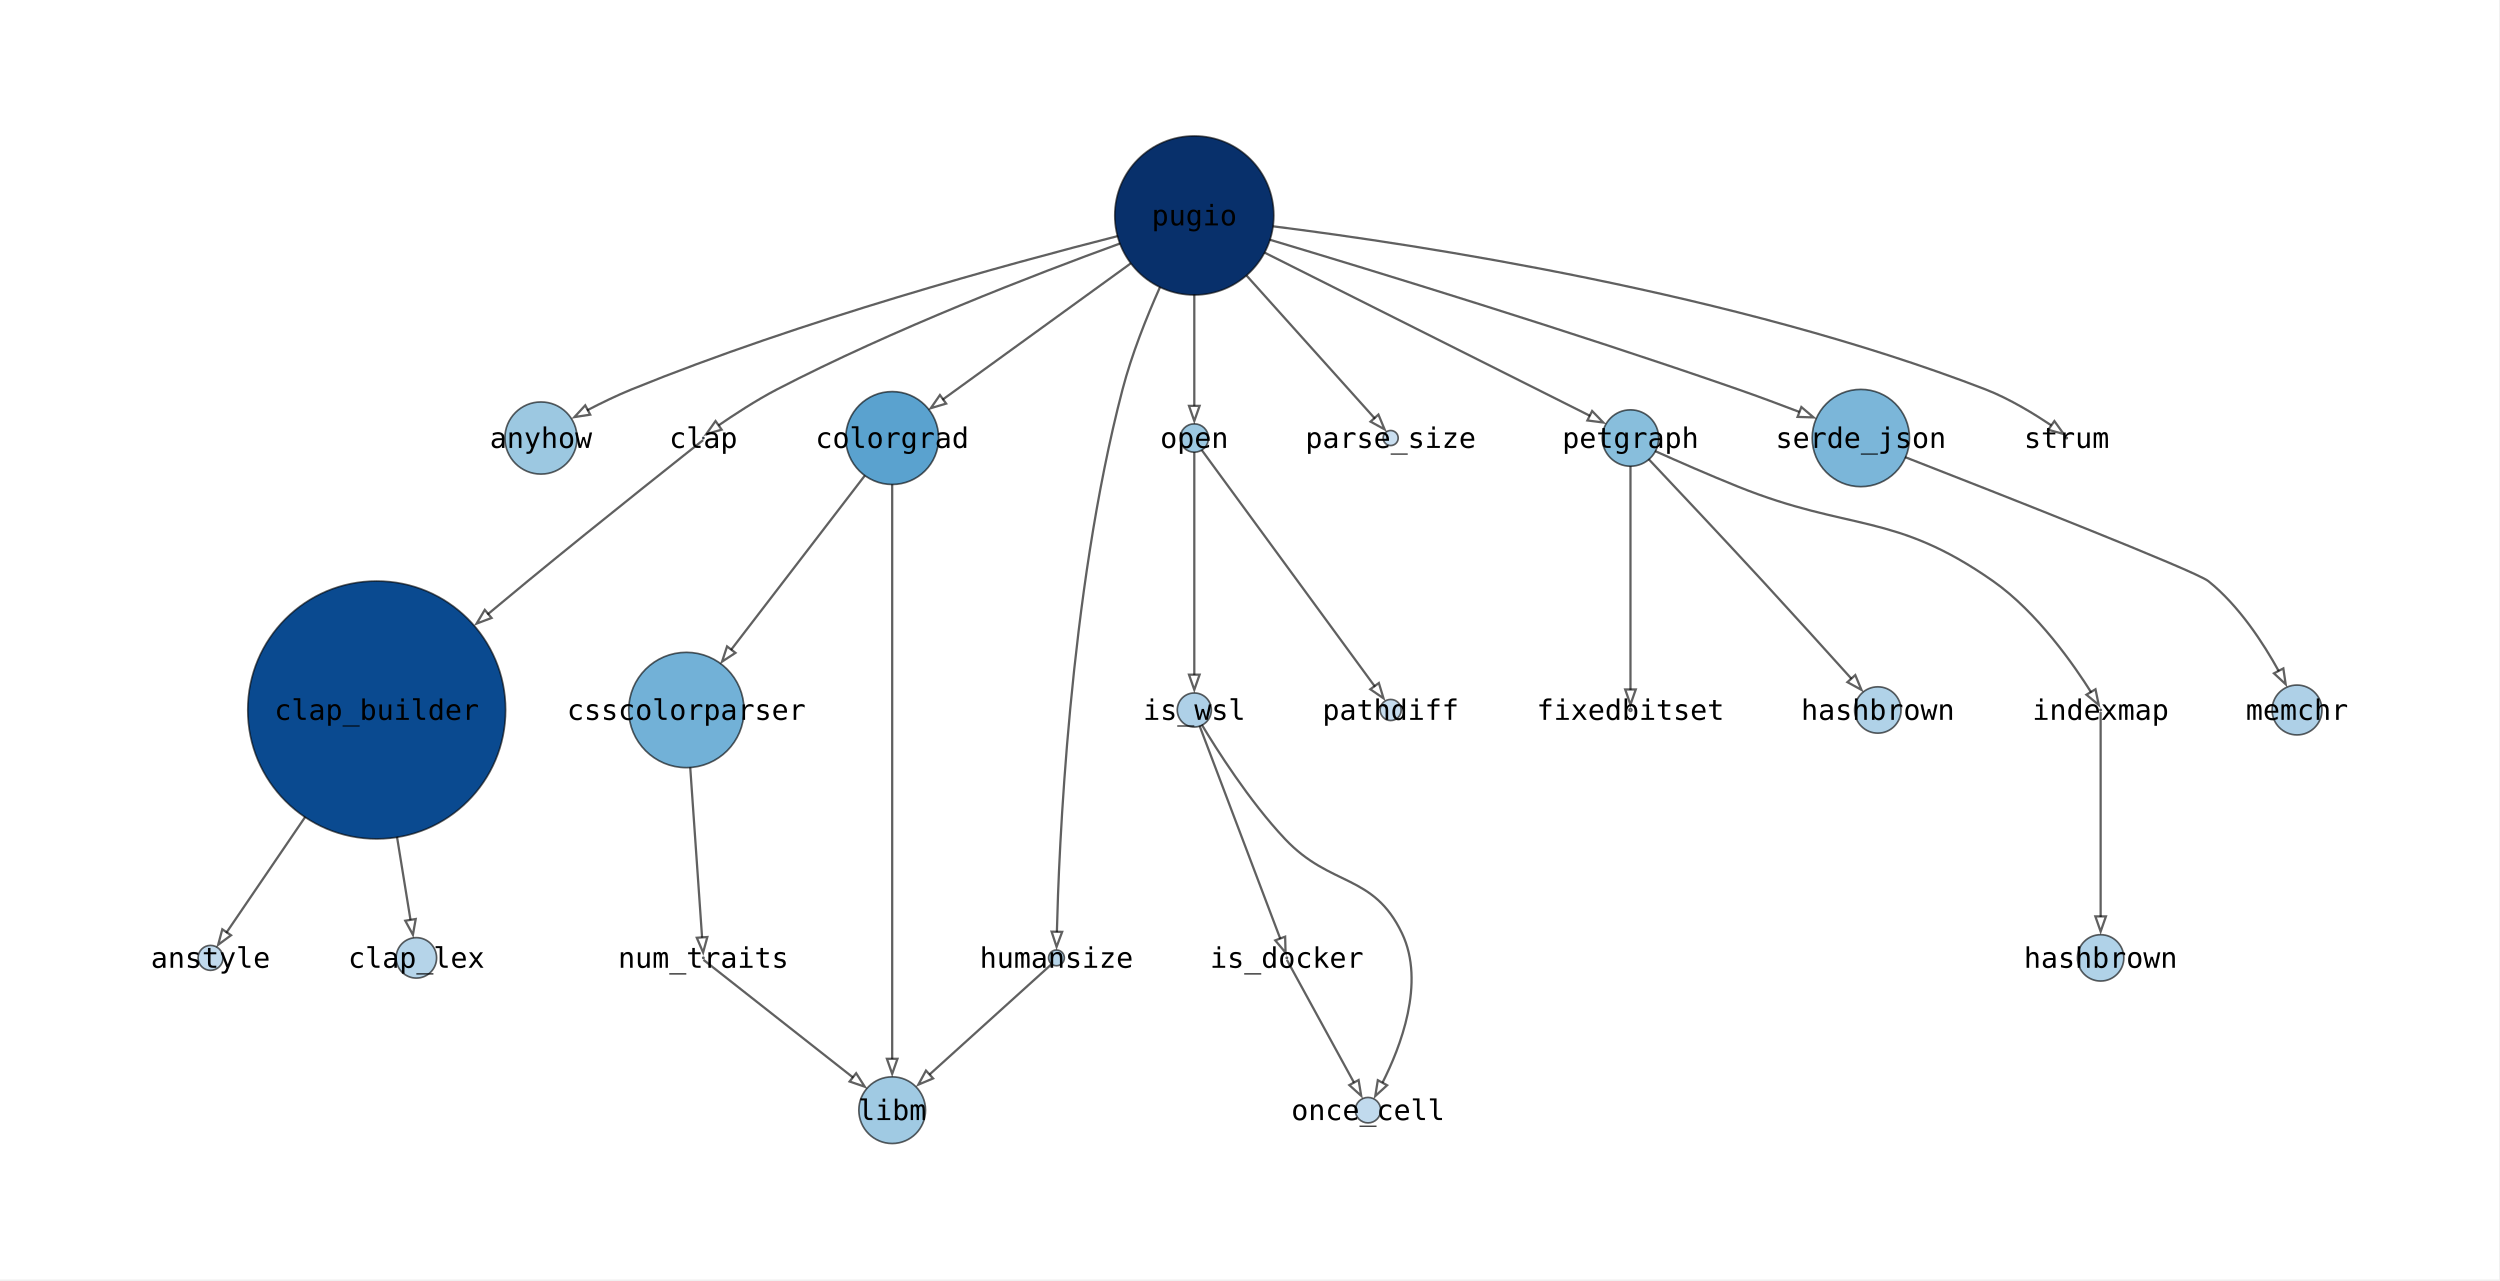
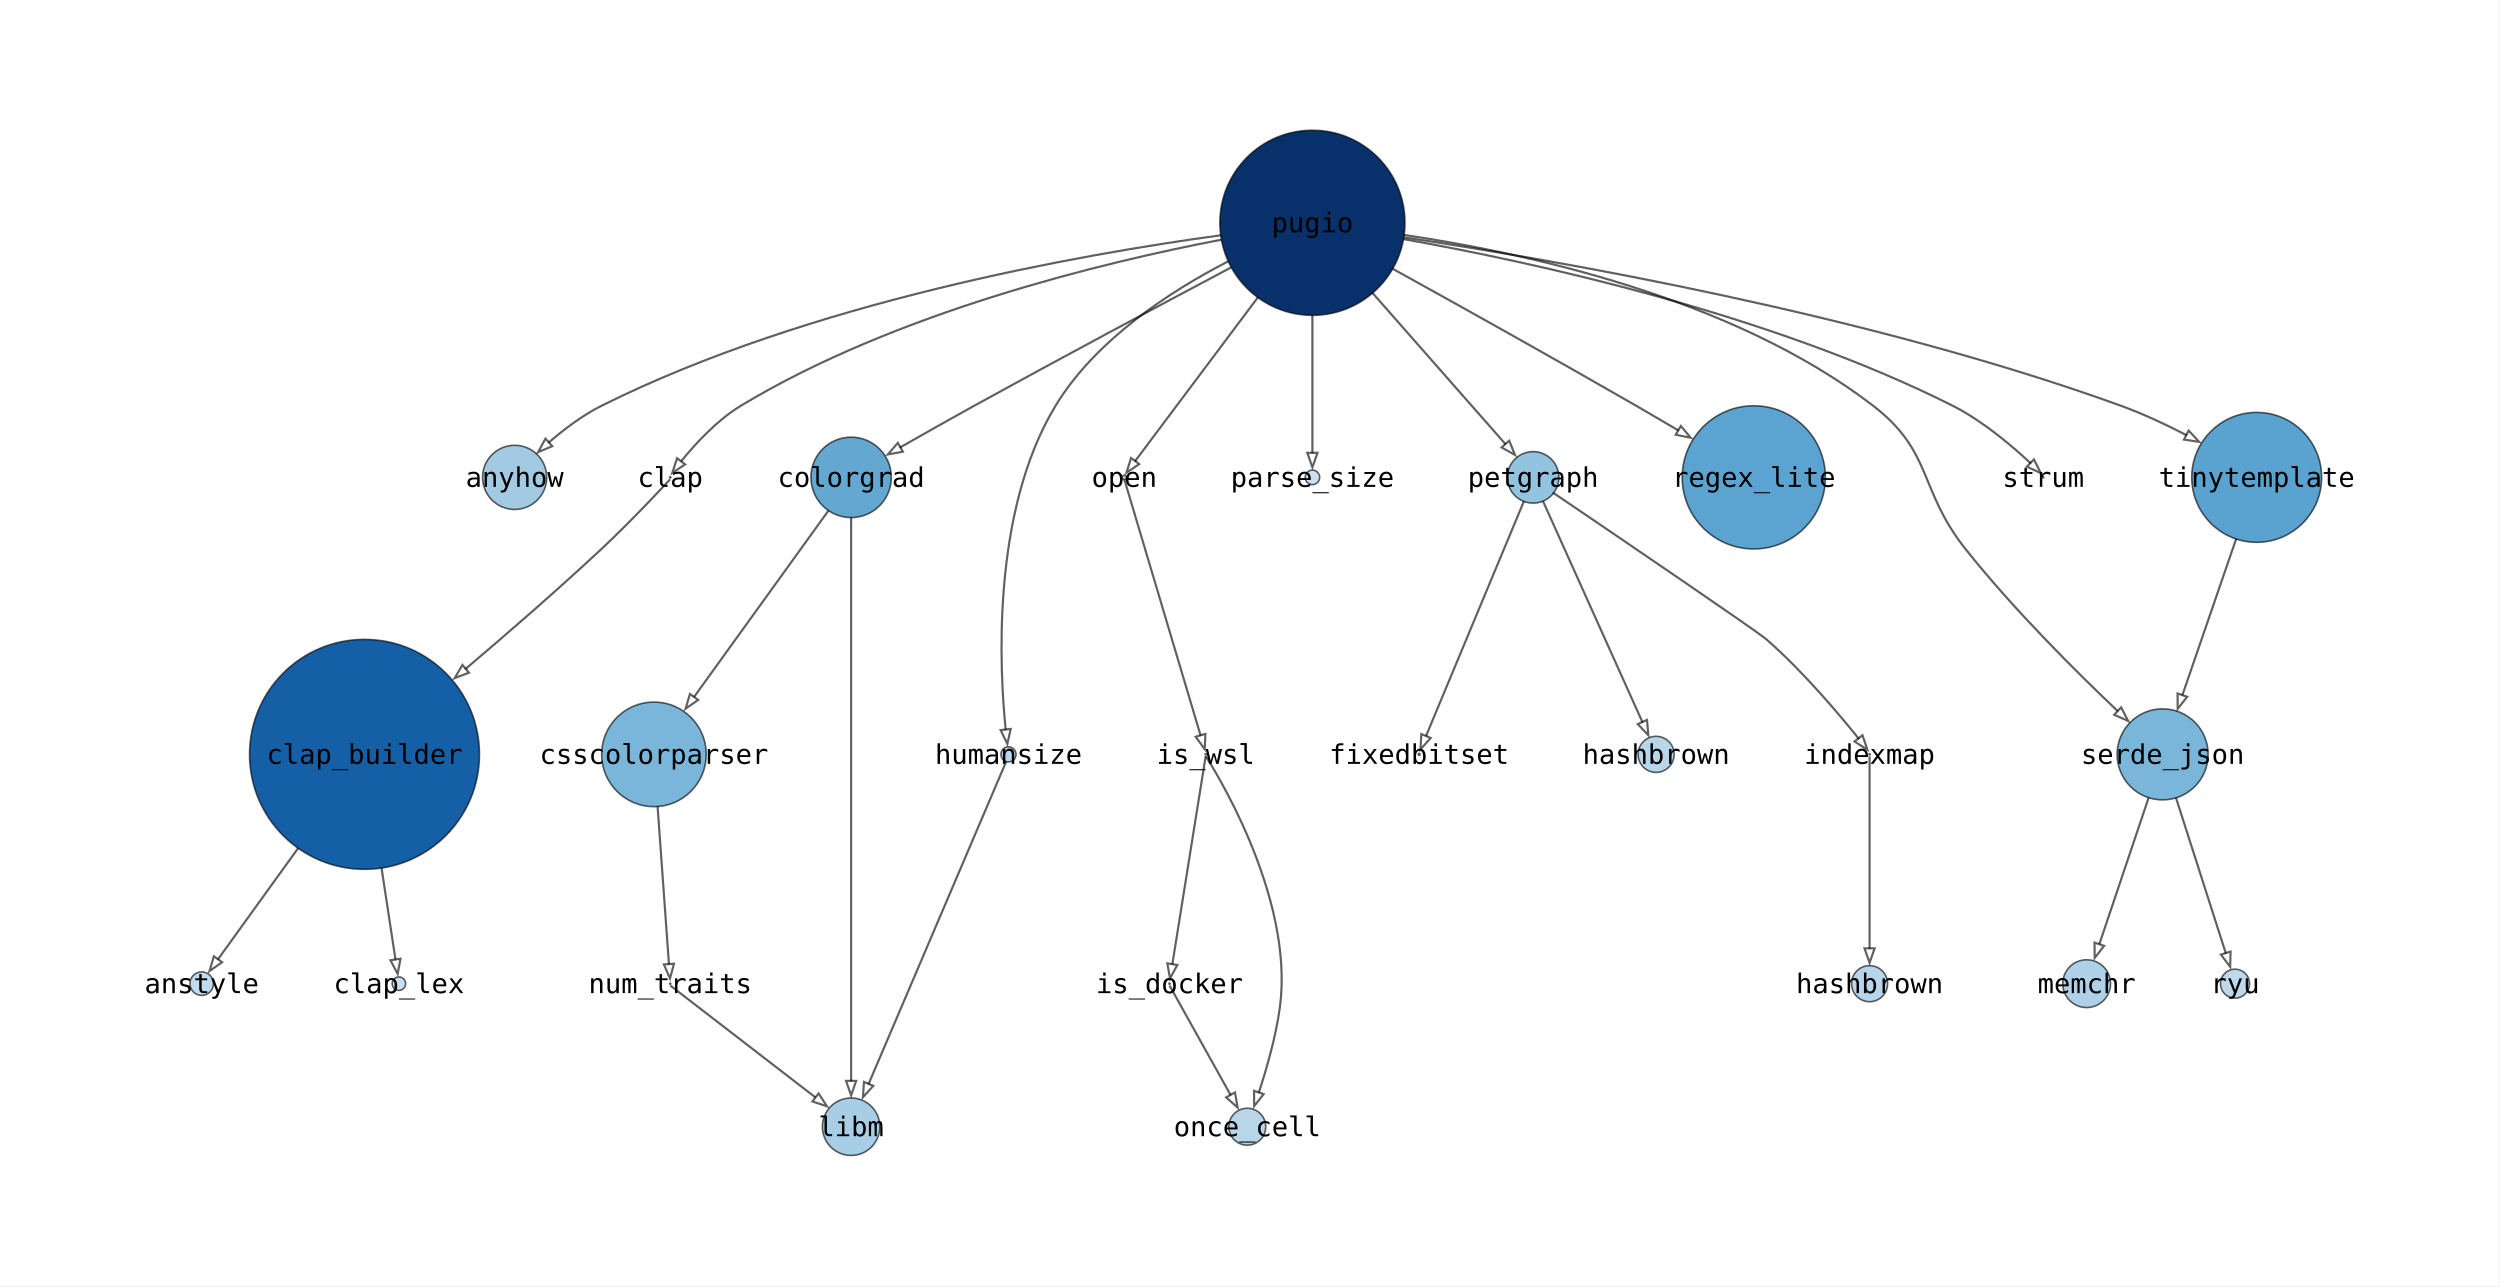
- <svg xmlns="http://www.w3.org/2000/svg" xmlns:xlink="http://www.w3.org/1999/xlink" width="1324pt" height="678pt" viewBox="0.00 0.00 1324.00 678.00">
-   <g id="graph0" class="graph" transform="scale(1 1) rotate(0) translate(72 605.61)">
-     <polygon fill="white" stroke="none" points="-72,72 -72,-605.61 1251.5,-605.61 1251.5,72 -72,72" />
+ <svg xmlns="http://www.w3.org/2000/svg" xmlns:xlink="http://www.w3.org/1999/xlink" width="1382pt" height="711pt" viewBox="0.00 0.00 1382.00 711.00">
+   <g id="graph0" class="graph" transform="scale(1 1) rotate(0) translate(72 638.73)">
+     <polygon fill="white" stroke="none" points="-72,72 -72,-638.73 1309.5,-638.73 1309.5,72 -72,72" />
    <g id="node1" class="node">
      <g id="a_node1">
-         <a xlink:title="pugio v0.1.1 (/home/my4ng/Programming/pugio)&#10;55.14 KiB">
-           <ellipse fill="#08306b" stroke="#000000" stroke-width="0.9" stroke-opacity="0.624" cx="560.5" cy="-491.5" rx="42.11" ry="42.11" />
-           <text xml:space="preserve" text-anchor="middle" x="560.5" y="-486.25" font-family="monospace" font-size="15.00">pugio</text>
+         <a xlink:title="pugio v0.1.3 (/home/my4ng/Programming/pugio)&#10;101.48 KiB">
+           <ellipse fill="#08306b" stroke="#000000" stroke-width="0.9" stroke-opacity="0.624" cx="653.5" cy="-515.57" rx="51.16" ry="51.16" />
+           <text xml:space="preserve" text-anchor="middle" x="653.5" y="-510.32" font-family="monospace" font-size="15.00">pugio</text>
        </a>
      </g>
    </g>
    <g id="node2" class="node">
      <g id="a_node2">
-         <a xlink:title="anyhow v1.0.100&#10;9.58 KiB">
-           <ellipse fill="#9cc8e1" stroke="#000000" stroke-width="0.9" stroke-opacity="0.624" cx="214.5" cy="-373.63" rx="19.11" ry="19.11" />
-           <text xml:space="preserve" text-anchor="middle" x="214.5" y="-368.38" font-family="monospace" font-size="15.00">anyhow</text>
+         <a xlink:title="anyhow v1.0.100&#10;8.43 KiB">
+           <ellipse fill="#a2cbe3" stroke="#000000" stroke-width="0.9" stroke-opacity="0.624" cx="212.5" cy="-374.84" rx="17.73" ry="17.73" />
+           <text xml:space="preserve" text-anchor="middle" x="212.5" y="-369.59" font-family="monospace" font-size="15.00">anyhow</text>
        </a>
      </g>
    </g>
    <g id="edge1" class="edge">
      <g id="a_edge1">
        <a xlink:title="pugio -&gt; anyhow">
-           <path fill="none" stroke="#000000" stroke-width="1.2" stroke-opacity="0.624" d="M520.18,-480.64C462.15,-465.89 352.2,-435.89 262.5,-399.39 254.63,-396.18 246.33,-392.15 238.87,-388.27" />
-           <polygon fill="none" stroke="#000000" stroke-width="1.2" stroke-opacity="0.624" points="240.57,-386.01 232.2,-384.71 237.94,-390.95 240.57,-386.01" />
+           <path fill="none" stroke="#000000" stroke-width="1.2" stroke-opacity="0.624" d="M603.03,-508.69C525.83,-498.21 375.3,-471.74 260.5,-414.41 249.96,-409.14 239.59,-401.26 231.21,-393.99" />
+           <polygon fill="none" stroke="#000000" stroke-width="1.2" stroke-opacity="0.624" points="233.28,-392.08 225.46,-388.79 229.52,-396.24 233.28,-392.08" />
        </a>
      </g>
    </g>
    <g id="node3" class="node">
      <g id="a_node3">
        <a xlink:title="clap v4.5.53&#10;0 B">
-           <ellipse fill="#0a4a90" stroke="#000000" stroke-width="0.9" stroke-opacity="0.624" cx="300.5" cy="-373.63" rx="0.36" ry="0.36" />
-           <text xml:space="preserve" text-anchor="middle" x="300.5" y="-368.38" font-family="monospace" font-size="15.00">clap</text>
+           <ellipse fill="#145fa6" stroke="#000000" stroke-width="0.9" stroke-opacity="0.624" cx="298.5" cy="-374.84" rx="0.36" ry="0.36" />
+           <text xml:space="preserve" text-anchor="middle" x="298.5" y="-369.59" font-family="monospace" font-size="15.00">clap</text>
        </a>
      </g>
    </g>
    <g id="edge2" class="edge">
      <g id="a_edge2">
        <a xlink:title="pugio -&gt; clap">
-           <path fill="none" stroke="#000000" stroke-width="1.2" stroke-opacity="0.624" d="M521.25,-476.69C476.33,-460.34 401.03,-431.29 339.5,-399.39 328.33,-393.59 316.2,-385.6 308.48,-380.28" />
-           <polygon fill="none" stroke="#000000" stroke-width="1.2" stroke-opacity="0.624" points="310.19,-378.06 302.04,-375.72 306.95,-382.63 310.19,-378.06" />
+           <path fill="none" stroke="#000000" stroke-width="1.2" stroke-opacity="0.624" d="M603.39,-506.26C538.4,-493.85 423.22,-466.18 337.5,-414.41 323.92,-406.2 311.49,-392.34 304.48,-383.66" />
+           <polygon fill="none" stroke="#000000" stroke-width="1.2" stroke-opacity="0.624" points="306.74,-382.01 299.66,-377.36 302.29,-385.41 306.74,-382.01" />
        </a>
      </g>
    </g>
    <g id="node7" class="node">
      <g id="a_node7">
-         <a xlink:title="colorgrad v0.8.0&#10;15.28 KiB">
-           <ellipse fill="#5aa2cf" stroke="#000000" stroke-width="0.9" stroke-opacity="0.624" cx="400.5" cy="-373.63" rx="24.59" ry="24.59" />
-           <text xml:space="preserve" text-anchor="middle" x="400.5" y="-368.38" font-family="monospace" font-size="15.00">colorgrad</text>
+         <a xlink:title="colorgrad v0.8.0&#10;12.57 KiB">
+           <ellipse fill="#64a8d2" stroke="#000000" stroke-width="0.9" stroke-opacity="0.624" cx="398.5" cy="-374.84" rx="22.22" ry="22.22" />
+           <text xml:space="preserve" text-anchor="middle" x="398.5" y="-369.59" font-family="monospace" font-size="15.00">colorgrad</text>
        </a>
      </g>
    </g>
    <g id="edge6" class="edge">
      <g id="a_edge6">
        <a xlink:title="pugio -&gt; colorgrad">
-           <path fill="none" stroke="#000000" stroke-width="1.2" stroke-opacity="0.624" d="M526.96,-466.21C497.27,-444.71 454.51,-413.74 427.12,-393.9" />
-           <polygon fill="none" stroke="#000000" stroke-width="1.2" stroke-opacity="0.624" points="429.07,-391.86 420.95,-389.44 425.79,-396.4 429.07,-391.86" />
+           <path fill="none" stroke="#000000" stroke-width="1.2" stroke-opacity="0.624" d="M608.75,-490.99C570.77,-470.88 514.88,-441.08 466.5,-414.41 452.88,-406.9 437.84,-398.39 425.37,-391.27" />
+           <polygon fill="none" stroke="#000000" stroke-width="1.2" stroke-opacity="0.624" points="427.1,-389.04 418.77,-387.5 424.32,-393.9 427.1,-389.04" />
        </a>
      </g>
    </g>
    <g id="node11" class="node">
      <g id="a_node11">
        <a xlink:title="humansize v2.1.3&#10;1.23 KiB">
-           <ellipse fill="#b5d4e9" stroke="#000000" stroke-width="0.9" stroke-opacity="0.624" cx="487.5" cy="-98.32" rx="4.18" ry="4.18" />
-           <text xml:space="preserve" text-anchor="middle" x="487.5" y="-93.07" font-family="monospace" font-size="15.00">humansize</text>
+           <ellipse fill="#b8d6ea" stroke="#000000" stroke-width="0.9" stroke-opacity="0.624" cx="485.5" cy="-221.72" rx="4.18" ry="4.18" />
+           <text xml:space="preserve" text-anchor="middle" x="485.5" y="-216.47" font-family="monospace" font-size="15.00">humansize</text>
        </a>
      </g>
    </g>
    <g id="edge11" class="edge">
      <g id="a_edge11">
        <a xlink:title="pugio -&gt; humansize">
-           <path fill="none" stroke="#000000" stroke-width="1.2" stroke-opacity="0.624" d="M542.37,-453.64C535.09,-437.37 527.31,-417.79 522.5,-399.39 494.08,-290.63 488.71,-153.65 487.72,-111.94" />
-           <polygon fill="none" stroke="#000000" stroke-width="1.2" stroke-opacity="0.624" points="490.52,-112.1 487.57,-104.16 484.93,-112.21 490.52,-112.1" />
+           <path fill="none" stroke="#000000" stroke-width="1.2" stroke-opacity="0.624" d="M606.99,-494.28C574.7,-477.65 533.65,-450.9 511.5,-414.41 475.65,-355.35 480.63,-267.43 483.97,-235.17" />
+           <polygon fill="none" stroke="#000000" stroke-width="1.2" stroke-opacity="0.624" points="486.71,-235.78 484.86,-227.51 481.15,-235.13 486.71,-235.78" />
        </a>
      </g>
    </g>
    <g id="node12" class="node">
      <g id="a_node12">
-         <a xlink:title="open v5.3.3&#10;2.47 KiB">
-           <ellipse fill="#9cc8e1" stroke="#000000" stroke-width="0.9" stroke-opacity="0.624" cx="560.5" cy="-373.63" rx="7.52" ry="7.52" />
-           <text xml:space="preserve" text-anchor="middle" x="560.5" y="-368.38" font-family="monospace" font-size="15.00">open</text>
+         <a xlink:title="open v5.3.3&#10;332 B">
+           <ellipse fill="#b6d4e9" stroke="#000000" stroke-width="0.9" stroke-opacity="0.624" cx="549.5" cy="-374.84" rx="1.22" ry="1.22" />
+           <text xml:space="preserve" text-anchor="middle" x="549.5" y="-369.59" font-family="monospace" font-size="15.00">open</text>
        </a>
      </g>
    </g>
    <g id="edge13" class="edge">
      <g id="a_edge13">
        <a xlink:title="pugio -&gt; open">
-           <path fill="none" stroke="#000000" stroke-width="1.2" stroke-opacity="0.624" d="M560.5,-449.65C560.5,-429.29 560.5,-405.85 560.5,-390.66" />
-           <polygon fill="none" stroke="#000000" stroke-width="1.2" stroke-opacity="0.624" points="563.3,-390.66 560.5,-382.66 557.7,-390.66 563.3,-390.66" />
+           <path fill="none" stroke="#000000" stroke-width="1.2" stroke-opacity="0.624" d="M623.42,-474.44C599.59,-442.66 568.25,-400.85 555.39,-383.7" />
+           <polygon fill="none" stroke="#000000" stroke-width="1.2" stroke-opacity="0.624" points="557.75,-382.18 550.71,-377.46 553.27,-385.54 557.75,-382.18" />
+         </a>
+       </g>
+     </g>
+     <g id="node16" class="node">
+       <g id="a_node16">
+         <a xlink:title="parse_size v1.1.0&#10;1.17 KiB">
+           <ellipse fill="#cbdff1" stroke="#000000" stroke-width="0.9" stroke-opacity="0.624" cx="653.5" cy="-374.84" rx="4.01" ry="4.01" />
+           <text xml:space="preserve" text-anchor="middle" x="653.5" y="-369.59" font-family="monospace" font-size="15.00">parse_size</text>
+         </a>
+       </g>
+     </g>
+     <g id="edge18" class="edge">
+       <g id="a_edge18">
+         <a xlink:title="pugio -&gt; parse_size">
+           <path fill="none" stroke="#000000" stroke-width="1.2" stroke-opacity="0.624" d="M653.5,-464.48C653.5,-437.14 653.5,-405.45 653.5,-388.34" />
+           <polygon fill="none" stroke="#000000" stroke-width="1.2" stroke-opacity="0.624" points="656.3,-388.4 653.5,-380.4 650.7,-388.4 656.3,-388.4" />
        </a>
      </g>
    </g>
    <g id="node17" class="node">
      <g id="a_node17">
-         <a xlink:title="parse_size v1.1.0&#10;1.16 KiB">
-           <ellipse fill="#cadff0" stroke="#000000" stroke-width="0.9" stroke-opacity="0.624" cx="664.5" cy="-373.63" rx="3.99" ry="3.99" />
-           <text xml:space="preserve" text-anchor="middle" x="664.5" y="-368.38" font-family="monospace" font-size="15.00">parse_size</text>
+         <a xlink:title="petgraph v0.8.3&#10;5.95 KiB">
+           <ellipse fill="#92c3df" stroke="#000000" stroke-width="0.9" stroke-opacity="0.624" cx="775.5" cy="-374.84" rx="14.24" ry="14.24" />
+           <text xml:space="preserve" text-anchor="middle" x="775.5" y="-369.59" font-family="monospace" font-size="15.00">petgraph</text>
        </a>
      </g>
    </g>
    <g id="edge19" class="edge">
      <g id="a_edge19">
-         <a xlink:title="pugio -&gt; parse_size">
-           <path fill="none" stroke="#000000" stroke-width="1.2" stroke-opacity="0.624" d="M588.1,-459.75C610.84,-434.41 641.65,-400.09 656.21,-383.86" />
-           <polygon fill="none" stroke="#000000" stroke-width="1.2" stroke-opacity="0.624" points="658.01,-386.05 661.27,-378.23 653.84,-382.31 658.01,-386.05" />
-         </a>
-       </g>
-     </g>
-     <g id="node18" class="node">
-       <g id="a_node18">
-         <a xlink:title="petgraph v0.8.3&#10;6.40 KiB">
-           <ellipse fill="#88bedc" stroke="#000000" stroke-width="0.9" stroke-opacity="0.624" cx="791.5" cy="-373.63" rx="14.94" ry="14.94" />
-           <text xml:space="preserve" text-anchor="middle" x="791.5" y="-368.38" font-family="monospace" font-size="15.00">petgraph</text>
-         </a>
-       </g>
-     </g>
-     <g id="edge20" class="edge">
-       <g id="a_edge20">
        <a xlink:title="pugio -&gt; petgraph">
-           <path fill="none" stroke="#000000" stroke-width="1.2" stroke-opacity="0.624" d="M597.61,-471.88C646.5,-447.36 730.84,-405.05 770.16,-385.33" />
-           <polygon fill="none" stroke="#000000" stroke-width="1.2" stroke-opacity="0.624" points="771.19,-387.94 777.09,-381.85 768.68,-382.94 771.19,-387.94" />
+           <path fill="none" stroke="#000000" stroke-width="1.2" stroke-opacity="0.624" d="M686.51,-477.02C710.54,-449.7 741.97,-413.97 760.32,-393.1" />
+           <polygon fill="none" stroke="#000000" stroke-width="1.2" stroke-opacity="0.624" points="762.3,-395.09 765.48,-387.24 758.09,-391.39 762.3,-395.09" />
+         </a>
+       </g>
+     </g>
+     <g id="node22" class="node">
+       <g id="a_node22">
+         <a xlink:title="regex_lite v0.1.8&#10;46.25 KiB">
+           <ellipse fill="#5ba3d0" stroke="#000000" stroke-width="0.9" stroke-opacity="0.624" cx="897.5" cy="-374.84" rx="39.57" ry="39.57" />
+           <text xml:space="preserve" text-anchor="middle" x="897.5" y="-369.59" font-family="monospace" font-size="15.00">regex_lite</text>
+         </a>
+       </g>
+     </g>
+     <g id="edge24" class="edge">
+       <g id="a_edge24">
+         <a xlink:title="pugio -&gt; regex_lite">
+           <path fill="none" stroke="#000000" stroke-width="1.2" stroke-opacity="0.624" d="M697.81,-490.18C734.14,-470.09 786.84,-440.72 832.5,-414.41 840.1,-410.03 848.16,-405.31 855.92,-400.72" />
+           <polygon fill="none" stroke="#000000" stroke-width="1.2" stroke-opacity="0.624" points="857.18,-403.23 862.63,-396.75 854.32,-398.41 857.18,-403.23" />
        </a>
      </g>
    </g>
    <g id="node23" class="node">
      <g id="a_node23">
-         <a xlink:title="serde_json v1.0.145&#10;16.78 KiB">
-           <ellipse fill="#7bb6d9" stroke="#000000" stroke-width="0.9" stroke-opacity="0.624" cx="913.5" cy="-373.63" rx="25.76" ry="25.76" />
-           <text xml:space="preserve" text-anchor="middle" x="913.5" y="-368.38" font-family="monospace" font-size="15.00">serde_json</text>
+         <a xlink:title="serde_json v1.0.145&#10;15.99 KiB">
+           <ellipse fill="#79b6d9" stroke="#000000" stroke-width="0.9" stroke-opacity="0.624" cx="1123.5" cy="-221.72" rx="25.16" ry="25.16" />
+           <text xml:space="preserve" text-anchor="middle" x="1123.5" y="-216.47" font-family="monospace" font-size="15.00">serde_json</text>
        </a>
      </g>
    </g>
    <g id="edge25" class="edge">
      <g id="a_edge25">
        <a xlink:title="pugio -&gt; serde_json">
-           <path fill="none" stroke="#000000" stroke-width="1.2" stroke-opacity="0.624" d="M600.34,-478.69C656.13,-461.97 760.59,-430 848.5,-399.39 859.15,-395.68 870.68,-391.38 881.04,-387.41" />
-           <polygon fill="none" stroke="#000000" stroke-width="1.2" stroke-opacity="0.624" points="882,-390.04 888.46,-384.55 879.99,-384.82 882,-390.04" />
-         </a>
-       </g>
-     </g>
-     <g id="node25" class="node">
-       <g id="a_node25">
-         <a xlink:title="strum v0.27.2&#10;59 B">
-           <ellipse fill="#e2eef8" stroke="#000000" stroke-width="0.9" stroke-opacity="0.624" cx="1022.5" cy="-373.63" rx="0.36" ry="0.36" />
-           <text xml:space="preserve" text-anchor="middle" x="1022.5" y="-368.38" font-family="monospace" font-size="15.00">strum</text>
-         </a>
-       </g>
-     </g>
-     <g id="edge27" class="edge">
-       <g id="a_edge27">
+           <path fill="none" stroke="#000000" stroke-width="1.2" stroke-opacity="0.624" d="M703.96,-508.87C769.64,-499.24 885.25,-474.56 963.5,-414.41 996.67,-388.9 988.49,-368.04 1014.5,-335.27 1040.9,-302.01 1075.63,-267.47 1098.72,-245.57" />
+           <polygon fill="none" stroke="#000000" stroke-width="1.2" stroke-opacity="0.624" points="1100.55,-247.69 1104.46,-240.16 1096.72,-243.61 1100.55,-247.69" />
+         </a>
+       </g>
+     </g>
+     <g id="node26" class="node">
+       <g id="a_node26">
+         <a xlink:title="strum v0.27.2&#10;63 B">
+           <ellipse fill="#e2eef8" stroke="#000000" stroke-width="0.9" stroke-opacity="0.624" cx="1057.5" cy="-374.84" rx="0.36" ry="0.36" />
+           <text xml:space="preserve" text-anchor="middle" x="1057.5" y="-369.59" font-family="monospace" font-size="15.00">strum</text>
+         </a>
+       </g>
+     </g>
+     <g id="edge28" class="edge">
+       <g id="a_edge28">
        <a xlink:title="pugio -&gt; strum">
-           <path fill="none" stroke="#000000" stroke-width="1.2" stroke-opacity="0.624" d="M602.16,-485.76C678.9,-476.1 846.85,-450.57 979.5,-399.39 992.42,-394.4 1006.08,-385.91 1014.45,-380.28" />
-           <polygon fill="none" stroke="#000000" stroke-width="1.2" stroke-opacity="0.624" points="1016.01,-382.61 1020.95,-375.72 1012.79,-378.02 1016.01,-382.61" />
+           <path fill="none" stroke="#000000" stroke-width="1.2" stroke-opacity="0.624" d="M703.78,-506.57C774.47,-493.98 905.95,-465.53 1007.5,-414.41 1024.57,-405.81 1041.59,-391.03 1050.7,-382.48" />
+           <polygon fill="none" stroke="#000000" stroke-width="1.2" stroke-opacity="0.624" points="1052.36,-384.77 1056.13,-377.18 1048.45,-380.77 1052.36,-384.77" />
+         </a>
+       </g>
+     </g>
+     <g id="node27" class="node">
+       <g id="a_node27">
+         <a xlink:title="tinytemplate v1.2.1&#10;35.75 KiB">
+           <ellipse fill="#5aa2cf" stroke="#000000" stroke-width="0.9" stroke-opacity="0.624" cx="1175.5" cy="-374.84" rx="35.9" ry="35.9" />
+           <text xml:space="preserve" text-anchor="middle" x="1175.5" y="-369.59" font-family="monospace" font-size="15.00">tinytemplate</text>
+         </a>
+       </g>
+     </g>
+     <g id="edge29" class="edge">
+       <g id="a_edge29">
+         <a xlink:title="pugio -&gt; tinytemplate">
+           <path fill="none" stroke="#000000" stroke-width="1.2" stroke-opacity="0.624" d="M703.95,-507.55C788.01,-494.92 961.24,-464.88 1100.5,-414.41 1112.68,-409.99 1125.39,-404.03 1136.82,-398.1" />
+           <polygon fill="none" stroke="#000000" stroke-width="1.2" stroke-opacity="0.624" points="1137.92,-400.69 1143.67,-394.46 1135.3,-395.74 1137.92,-400.69" />
        </a>
      </g>
    </g>
    <g id="node4" class="node">
      <g id="a_node4">
-         <a xlink:title="clap_builder v4.5.53&#10;311.11 KiB">
-           <ellipse fill="#0a4a90" stroke="#000000" stroke-width="0.9" stroke-opacity="0.624" cx="127.5" cy="-229.6" rx="68.27" ry="68.27" />
-           <text xml:space="preserve" text-anchor="middle" x="127.5" y="-224.35" font-family="monospace" font-size="15.00">clap_builder</text>
+         <a xlink:title="clap_builder v4.5.53&#10;228.99 KiB">
+           <ellipse fill="#145fa6" stroke="#000000" stroke-width="0.9" stroke-opacity="0.624" cx="129.5" cy="-221.72" rx="63.55" ry="63.55" />
+           <text xml:space="preserve" text-anchor="middle" x="129.5" y="-216.47" font-family="monospace" font-size="15.00">clap_builder</text>
        </a>
      </g>
    </g>
    <g id="edge3" class="edge">
      <g id="a_edge3">
        <a xlink:title="clap -&gt; clap_builder">
-           <path fill="none" stroke="#000000" stroke-width="1.2" stroke-opacity="0.624" d="M300.35,-372.51C297.26,-370.07 247.18,-330.49 207.5,-297.87 200.56,-292.16 193.32,-286.15 186.14,-280.16" />
-           <polygon fill="none" stroke="#000000" stroke-width="1.2" stroke-opacity="0.624" points="188.33,-278.34 180.39,-275.35 184.74,-282.63 188.33,-278.34" />
+           <path fill="none" stroke="#000000" stroke-width="1.2" stroke-opacity="0.624" d="M298.44,-373.78C297.23,-372.46 277.54,-351.18 260.5,-335.27 236.37,-312.74 208.76,-288.76 185.14,-268.76" />
+           <polygon fill="none" stroke="#000000" stroke-width="1.2" stroke-opacity="0.624" points="187.25,-266.88 179.33,-263.86 183.63,-271.16 187.25,-266.88" />
        </a>
      </g>
    </g>
    <g id="node5" class="node">
      <g id="a_node5">
-         <a xlink:title="anstyle v1.0.13&#10;2.10 KiB">
-           <ellipse fill="#c1daed" stroke="#000000" stroke-width="0.9" stroke-opacity="0.624" cx="39.5" cy="-98.32" rx="6.61" ry="6.61" />
-           <text xml:space="preserve" text-anchor="middle" x="39.5" y="-93.07" font-family="monospace" font-size="15.00">anstyle</text>
+         <a xlink:title="anstyle v1.0.13&#10;2.06 KiB">
+           <ellipse fill="#c3dbee" stroke="#000000" stroke-width="0.9" stroke-opacity="0.624" cx="39.5" cy="-94.96" rx="6.5" ry="6.5" />
+           <text xml:space="preserve" text-anchor="middle" x="39.5" y="-89.71" font-family="monospace" font-size="15.00">anstyle</text>
        </a>
      </g>
    </g>
    <g id="edge4" class="edge">
      <g id="a_edge4">
        <a xlink:title="clap_builder -&gt; anstyle">
-           <path fill="none" stroke="#000000" stroke-width="1.2" stroke-opacity="0.624" d="M89.67,-173.02C74.08,-150.12 57.43,-125.67 47.77,-111.48" />
-           <polygon fill="none" stroke="#000000" stroke-width="1.2" stroke-opacity="0.624" points="50.35,-110.29 43.54,-105.26 45.73,-113.45 50.35,-110.29" />
+           <path fill="none" stroke="#000000" stroke-width="1.2" stroke-opacity="0.624" d="M92.89,-169.98C76.61,-147.4 58.8,-122.71 48.42,-108.32" />
+           <polygon fill="none" stroke="#000000" stroke-width="1.2" stroke-opacity="0.624" points="50.77,-106.8 43.82,-101.95 46.23,-110.08 50.77,-106.8" />
        </a>
      </g>
    </g>
    <g id="node6" class="node">
      <g id="a_node6">
-         <a xlink:title="clap_lex v0.7.6&#10;3.94 KiB">
-           <ellipse fill="#b5d4e9" stroke="#000000" stroke-width="0.9" stroke-opacity="0.624" cx="148.5" cy="-98.32" rx="10.72" ry="10.72" />
-           <text xml:space="preserve" text-anchor="middle" x="148.5" y="-93.07" font-family="monospace" font-size="15.00">clap_lex</text>
+         <a xlink:title="clap_lex v0.7.6&#10;1.08 KiB">
+           <ellipse fill="#ccdff1" stroke="#000000" stroke-width="0.9" stroke-opacity="0.624" cx="148.5" cy="-94.96" rx="3.72" ry="3.72" />
+           <text xml:space="preserve" text-anchor="middle" x="148.5" y="-89.71" font-family="monospace" font-size="15.00">clap_lex</text>
        </a>
      </g>
    </g>
    <g id="edge5" class="edge">
      <g id="a_edge5">
        <a xlink:title="clap_builder -&gt; clap_lex">
-           <path fill="none" stroke="#000000" stroke-width="1.2" stroke-opacity="0.624" d="M138.25,-162.45C140.87,-146.27 143.48,-130.23 145.41,-118.37" />
-           <polygon fill="none" stroke="#000000" stroke-width="1.2" stroke-opacity="0.624" points="148.16,-118.9 146.68,-110.55 142.63,-118 148.16,-118.9" />
+           <path fill="none" stroke="#000000" stroke-width="1.2" stroke-opacity="0.624" d="M138.89,-159.07C141.83,-139.76 144.79,-120.34 146.63,-108.25" />
+           <polygon fill="none" stroke="#000000" stroke-width="1.2" stroke-opacity="0.624" points="149.39,-108.74 147.82,-100.4 143.85,-107.89 149.39,-108.74" />
        </a>
      </g>
    </g>
    <g id="node8" class="node">
      <g id="a_node8">
-         <a xlink:title="csscolorparser v0.8.0&#10;24.18 KiB">
-           <ellipse fill="#72b1d7" stroke="#000000" stroke-width="0.9" stroke-opacity="0.624" cx="291.5" cy="-229.6" rx="30.53" ry="30.53" />
-           <text xml:space="preserve" text-anchor="middle" x="291.5" y="-224.35" font-family="monospace" font-size="15.00">csscolorparser</text>
+         <a xlink:title="csscolorparser v0.8.0&#10;21.41 KiB">
+           <ellipse fill="#7ab6d9" stroke="#000000" stroke-width="0.9" stroke-opacity="0.624" cx="289.5" cy="-221.72" rx="28.91" ry="28.91" />
+           <text xml:space="preserve" text-anchor="middle" x="289.5" y="-216.47" font-family="monospace" font-size="15.00">csscolorparser</text>
        </a>
      </g>
    </g>
    <g id="edge7" class="edge">
      <g id="a_edge7">
        <a xlink:title="colorgrad -&gt; csscolorparser">
-           <path fill="none" stroke="#000000" stroke-width="1.2" stroke-opacity="0.624" d="M386.03,-353.77C367.92,-330.18 336.69,-289.48 315.1,-261.35" />
-           <polygon fill="none" stroke="#000000" stroke-width="1.2" stroke-opacity="0.624" points="317.49,-259.86 310.4,-255.22 313.05,-263.27 317.49,-259.86" />
+           <path fill="none" stroke="#000000" stroke-width="1.2" stroke-opacity="0.624" d="M386,-356.5C367.88,-331.38 334.04,-284.47 311.64,-253.42" />
+           <polygon fill="none" stroke="#000000" stroke-width="1.2" stroke-opacity="0.624" points="313.94,-251.82 306.99,-246.97 309.4,-255.1 313.94,-251.82" />
        </a>
      </g>
    </g>
    <g id="node10" class="node">
      <g id="a_node10">
-         <a xlink:title="libm v0.2.15&#10;8.38 KiB">
-           <ellipse fill="#a0cae3" stroke="#000000" stroke-width="0.9" stroke-opacity="0.624" cx="400.5" cy="-17.66" rx="17.66" ry="17.66" />
-           <text xml:space="preserve" text-anchor="middle" x="400.5" y="-12.41" font-family="monospace" font-size="15.00">libm</text>
+         <a xlink:title="libm v0.2.15&#10;7.04 KiB">
+           <ellipse fill="#a7cee5" stroke="#000000" stroke-width="0.9" stroke-opacity="0.624" cx="398.5" cy="-15.88" rx="15.88" ry="15.88" />
+           <text xml:space="preserve" text-anchor="middle" x="398.5" y="-10.63" font-family="monospace" font-size="15.00">libm</text>
        </a>
      </g>
    </g>
    <g id="edge10" class="edge">
      <g id="a_edge10">
        <a xlink:title="colorgrad -&gt; libm">
-           <path fill="none" stroke="#000000" stroke-width="1.2" stroke-opacity="0.624" d="M400.5,-349.13C400.5,-285.66 400.5,-111.13 400.5,-44.75" />
-           <polygon fill="none" stroke="#000000" stroke-width="1.2" stroke-opacity="0.624" points="403.3,-44.88 400.5,-36.88 397.7,-44.88 403.3,-44.88" />
+           <path fill="none" stroke="#000000" stroke-width="1.2" stroke-opacity="0.624" d="M398.5,-352.84C398.5,-290.57 398.5,-107.12 398.5,-40.99" />
+           <polygon fill="none" stroke="#000000" stroke-width="1.2" stroke-opacity="0.624" points="401.3,-41.23 398.5,-33.23 395.7,-41.23 401.3,-41.23" />
        </a>
      </g>
    </g>
    <g id="node9" class="node">
      <g id="a_node9">
        <a xlink:title="num_traits v0.2.19&#10;0 B">
-           <ellipse fill="#bcd7ec" stroke="#000000" stroke-width="0.9" stroke-opacity="0.624" cx="300.5" cy="-98.32" rx="0.36" ry="0.36" />
-           <text xml:space="preserve" text-anchor="middle" x="300.5" y="-93.07" font-family="monospace" font-size="15.00">num_traits</text>
+           <ellipse fill="#c1d9ed" stroke="#000000" stroke-width="0.9" stroke-opacity="0.624" cx="298.5" cy="-94.96" rx="0.36" ry="0.36" />
+           <text xml:space="preserve" text-anchor="middle" x="298.5" y="-89.71" font-family="monospace" font-size="15.00">num_traits</text>
        </a>
      </g>
    </g>
    <g id="edge8" class="edge">
      <g id="a_edge8">
        <a xlink:title="csscolorparser -&gt; num_traits">
-           <path fill="none" stroke="#000000" stroke-width="1.2" stroke-opacity="0.624" d="M293.54,-199.26C295.55,-170.37 298.51,-127.9 299.83,-109.01" />
-           <polygon fill="none" stroke="#000000" stroke-width="1.2" stroke-opacity="0.624" points="302.61,-109.36 300.37,-101.18 297.02,-108.97 302.61,-109.36" />
+           <path fill="none" stroke="#000000" stroke-width="1.2" stroke-opacity="0.624" d="M291.5,-193.03C293.5,-165.33 296.46,-124.25 297.8,-105.69" />
+           <polygon fill="none" stroke="#000000" stroke-width="1.2" stroke-opacity="0.624" points="300.58,-106 298.37,-97.82 295,-105.6 300.58,-106" />
        </a>
      </g>
    </g>
    <g id="edge9" class="edge">
      <g id="a_edge9">
        <a xlink:title="num_traits -&gt; libm">
-           <path fill="none" stroke="#000000" stroke-width="1.2" stroke-opacity="0.624" d="M300.57,-97.27C302.7,-95.59 351.28,-57.38 379.9,-34.86" />
-           <polygon fill="none" stroke="#000000" stroke-width="1.2" stroke-opacity="0.624" points="381.41,-37.24 385.97,-30.09 377.95,-32.84 381.41,-37.24" />
+           <path fill="none" stroke="#000000" stroke-width="1.2" stroke-opacity="0.624" d="M298.57,-93.91C300.73,-92.25 350.34,-54 378.83,-32.04" />
+           <polygon fill="none" stroke="#000000" stroke-width="1.2" stroke-opacity="0.624" points="380.52,-34.27 385.15,-27.17 377.1,-29.84 380.52,-34.27" />
        </a>
      </g>
    </g>
    <g id="edge12" class="edge">
      <g id="a_edge12">
        <a xlink:title="humansize -&gt; libm">
-           <path fill="none" stroke="#000000" stroke-width="1.2" stroke-opacity="0.624" d="M484.99,-95.06C475.62,-86.58 442.1,-56.27 420.2,-36.48" />
-           <polygon fill="none" stroke="#000000" stroke-width="1.2" stroke-opacity="0.624" points="422.16,-34.47 414.35,-31.18 418.4,-38.62 422.16,-34.47" />
+           <path fill="none" stroke="#000000" stroke-width="1.2" stroke-opacity="0.624" d="M484.27,-217.84C476.04,-198.56 428.68,-87.59 408.07,-39.31" />
+           <polygon fill="none" stroke="#000000" stroke-width="1.2" stroke-opacity="0.624" points="410.76,-38.46 405.04,-32.2 405.61,-40.66 410.76,-38.46" />
        </a>
      </g>
    </g>
    <g id="node13" class="node">
      <g id="a_node13">
-         <a xlink:title="is_wsl v0.4.0&#10;3.12 KiB">
-           <ellipse fill="#aed0e7" stroke="#000000" stroke-width="0.9" stroke-opacity="0.624" cx="560.5" cy="-229.6" rx="9.02" ry="9.02" />
-           <text xml:space="preserve" text-anchor="middle" x="560.5" y="-224.35" font-family="monospace" font-size="15.00">is_wsl</text>
+         <a xlink:title="is_wsl v0.4.0&#10;0 B">
+           <ellipse fill="#b8d5ea" stroke="#000000" stroke-width="0.9" stroke-opacity="0.624" cx="594.5" cy="-221.72" rx="0.36" ry="0.36" />
+           <text xml:space="preserve" text-anchor="middle" x="594.5" y="-216.47" font-family="monospace" font-size="15.00">is_wsl</text>
        </a>
      </g>
    </g>
    <g id="edge14" class="edge">
      <g id="a_edge14">
        <a xlink:title="open -&gt; is_wsl">
-           <path fill="none" stroke="#000000" stroke-width="1.2" stroke-opacity="0.624" d="M560.5,-366.15C560.5,-345.38 560.5,-279.87 560.5,-248.15" />
-           <polygon fill="none" stroke="#000000" stroke-width="1.2" stroke-opacity="0.624" points="563.3,-248.29 560.5,-240.29 557.7,-248.29 563.3,-248.29" />
-         </a>
-       </g>
-     </g>
-     <g id="node16" class="node">
-       <g id="a_node16">
-         <a xlink:title="pathdiff v0.2.3&#10;1.72 KiB">
-           <ellipse fill="#c5dcee" stroke="#000000" stroke-width="0.9" stroke-opacity="0.624" cx="664.5" cy="-229.6" rx="5.59" ry="5.59" />
-           <text xml:space="preserve" text-anchor="middle" x="664.5" y="-224.35" font-family="monospace" font-size="15.00">pathdiff</text>
-         </a>
-       </g>
-     </g>
-     <g id="edge18" class="edge">
-       <g id="a_edge18">
-         <a xlink:title="open -&gt; pathdiff">
-           <path fill="none" stroke="#000000" stroke-width="1.2" stroke-opacity="0.624" d="M564.45,-367.23C579.72,-346.38 635.06,-270.8 656.21,-241.92" />
-           <polygon fill="none" stroke="#000000" stroke-width="1.2" stroke-opacity="0.624" points="658.24,-243.89 660.71,-235.78 653.72,-240.58 658.24,-243.89" />
+           <path fill="none" stroke="#000000" stroke-width="1.2" stroke-opacity="0.624" d="M549.53,-373.73C550.69,-369.86 582.07,-264.47 591.71,-232.09" />
+           <polygon fill="none" stroke="#000000" stroke-width="1.2" stroke-opacity="0.624" points="594.35,-233.03 593.95,-224.57 588.98,-231.44 594.35,-233.03" />
        </a>
      </g>
    </g>
    <g id="node14" class="node">
      <g id="a_node14">
-         <a xlink:title="is_docker v0.2.0&#10;39 B">
-           <ellipse fill="#cbdff1" stroke="#000000" stroke-width="0.9" stroke-opacity="0.624" cx="609.5" cy="-98.32" rx="0.36" ry="0.36" />
-           <text xml:space="preserve" text-anchor="middle" x="609.5" y="-93.07" font-family="monospace" font-size="15.00">is_docker</text>
+         <a xlink:title="is_docker v0.2.0&#10;0 B">
+           <ellipse fill="#c5dbee" stroke="#000000" stroke-width="0.9" stroke-opacity="0.624" cx="574.5" cy="-94.96" rx="0.36" ry="0.36" />
+           <text xml:space="preserve" text-anchor="middle" x="574.5" y="-89.71" font-family="monospace" font-size="15.00">is_docker</text>
        </a>
      </g>
    </g>
    <g id="edge15" class="edge">
      <g id="a_edge15">
        <a xlink:title="is_wsl -&gt; is_docker">
-           <path fill="none" stroke="#000000" stroke-width="1.2" stroke-opacity="0.624" d="M563.27,-221.27C571.68,-199.09 596.88,-132.63 606.08,-108.34" />
-           <polygon fill="none" stroke="#000000" stroke-width="1.2" stroke-opacity="0.624" points="608.61,-109.56 608.83,-101.09 603.38,-107.58 608.61,-109.56" />
+           <path fill="none" stroke="#000000" stroke-width="1.2" stroke-opacity="0.624" d="M594.49,-220.63C593.98,-217.51 580.65,-134.34 576.05,-105.61" />
+           <polygon fill="none" stroke="#000000" stroke-width="1.2" stroke-opacity="0.624" points="578.83,-105.3 574.8,-97.84 573.3,-106.19 578.83,-105.3" />
        </a>
      </g>
    </g>
    <g id="node15" class="node">
      <g id="a_node15">
-         <a xlink:title="once_cell v1.21.3&#10;2.16 KiB">
-           <ellipse fill="#c1daed" stroke="#000000" stroke-width="0.9" stroke-opacity="0.624" cx="652.5" cy="-17.66" rx="6.75" ry="6.75" />
-           <text xml:space="preserve" text-anchor="middle" x="652.5" y="-12.41" font-family="monospace" font-size="15.00">once_cell</text>
+         <a xlink:title="once_cell v1.21.3&#10;3.68 KiB">
+           <ellipse fill="#b8d5ea" stroke="#000000" stroke-width="0.9" stroke-opacity="0.624" cx="617.5" cy="-15.88" rx="10.21" ry="10.21" />
+           <text xml:space="preserve" text-anchor="middle" x="617.5" y="-10.63" font-family="monospace" font-size="15.00">once_cell</text>
        </a>
      </g>
    </g>
    <g id="edge17" class="edge">
      <g id="a_edge17">
        <a xlink:title="is_wsl -&gt; once_cell">
-           <path fill="none" stroke="#000000" stroke-width="1.2" stroke-opacity="0.624" d="M564.46,-221.84C572.05,-209.19 589.6,-181.37 608.5,-161.32 632.78,-135.57 655.23,-143.26 670.5,-111.32 683.03,-85.13 669.59,-50.8 660.13,-32.15" />
-           <polygon fill="none" stroke="#000000" stroke-width="1.2" stroke-opacity="0.624" points="662.61,-30.85 656.34,-25.15 657.69,-33.52 662.61,-30.85" />
+           <path fill="none" stroke="#000000" stroke-width="1.2" stroke-opacity="0.624" d="M594.54,-220.67C596.04,-218.38 644.05,-144.57 635.5,-81.76 633.29,-65.49 628.08,-47.54 623.84,-34.66" />
+           <polygon fill="none" stroke="#000000" stroke-width="1.2" stroke-opacity="0.624" points="626.54,-33.91 621.3,-27.25 621.24,-35.73 626.54,-33.91" />
        </a>
      </g>
    </g>
    <g id="edge16" class="edge">
      <g id="a_edge16">
        <a xlink:title="is_docker -&gt; once_cell">
-           <path fill="none" stroke="#000000" stroke-width="1.2" stroke-opacity="0.624" d="M609.53,-97.27C610.48,-95.52 633.05,-54.25 645.09,-32.23" />
-           <polygon fill="none" stroke="#000000" stroke-width="1.2" stroke-opacity="0.624" points="647.51,-33.63 648.89,-25.27 642.6,-30.94 647.51,-33.63" />
+           <path fill="none" stroke="#000000" stroke-width="1.2" stroke-opacity="0.624" d="M574.53,-93.91C575.44,-92.28 595.97,-55.47 608.32,-33.34" />
+           <polygon fill="none" stroke="#000000" stroke-width="1.2" stroke-opacity="0.624" points="610.69,-34.83 612.15,-26.48 605.8,-32.1 610.69,-34.83" />
+         </a>
+       </g>
+     </g>
+     <g id="node18" class="node">
+       <g id="a_node18">
+         <a xlink:title="fixedbitset v0.5.7&#10;147 B">
+           <ellipse fill="#ddeaf7" stroke="#000000" stroke-width="0.9" stroke-opacity="0.624" cx="712.5" cy="-221.72" rx="0.55" ry="0.55" />
+           <text xml:space="preserve" text-anchor="middle" x="712.5" y="-216.47" font-family="monospace" font-size="15.00">fixedbitset</text>
+         </a>
+       </g>
+     </g>
+     <g id="edge20" class="edge">
+       <g id="a_edge20">
+         <a xlink:title="petgraph -&gt; fixedbitset">
+           <path fill="none" stroke="#000000" stroke-width="1.2" stroke-opacity="0.624" d="M770.45,-361.73C758.21,-332.36 727.15,-257.85 716.3,-231.85" />
+           <polygon fill="none" stroke="#000000" stroke-width="1.2" stroke-opacity="0.624" points="718.89,-230.78 713.23,-224.47 713.72,-232.93 718.89,-230.78" />
        </a>
      </g>
    </g>
    <g id="node19" class="node">
      <g id="a_node19">
-         <a xlink:title="fixedbitset v0.5.7&#10;196 B">
-           <ellipse fill="#dbe9f6" stroke="#000000" stroke-width="0.9" stroke-opacity="0.624" cx="791.5" cy="-229.6" rx="0.73" ry="0.73" />
-           <text xml:space="preserve" text-anchor="middle" x="791.5" y="-224.35" font-family="monospace" font-size="15.00">fixedbitset</text>
+         <a xlink:title="hashbrown v0.15.5&#10;3.57 KiB">
+           <ellipse fill="#b8d6ea" stroke="#000000" stroke-width="0.9" stroke-opacity="0.624" cx="843.5" cy="-221.72" rx="9.97" ry="9.97" />
+           <text xml:space="preserve" text-anchor="middle" x="843.5" y="-216.47" font-family="monospace" font-size="15.00">hashbrown</text>
        </a>
      </g>
    </g>
    <g id="edge21" class="edge">
      <g id="a_edge21">
-         <a xlink:title="petgraph -&gt; fixedbitset">
-           <path fill="none" stroke="#000000" stroke-width="1.2" stroke-opacity="0.624" d="M791.5,-358.75C791.5,-330.03 791.5,-264.7 791.5,-240.16" />
-           <polygon fill="none" stroke="#000000" stroke-width="1.2" stroke-opacity="0.624" points="794.3,-240.48 791.5,-232.48 788.7,-240.48 794.3,-240.48" />
+         <a xlink:title="petgraph -&gt; hashbrown">
+           <path fill="none" stroke="#000000" stroke-width="1.2" stroke-opacity="0.624" d="M780.95,-361.73C793.06,-334.81 822.25,-269.96 836.04,-239.3" />
+           <polygon fill="none" stroke="#000000" stroke-width="1.2" stroke-opacity="0.624" points="838.46,-240.74 839.19,-232.3 833.35,-238.45 838.46,-240.74" />
        </a>
      </g>
    </g>
    <g id="node20" class="node">
      <g id="a_node20">
-         <a xlink:title="hashbrown v0.15.5&#10;4.77 KiB">
-           <ellipse fill="#b0d2e8" stroke="#000000" stroke-width="0.9" stroke-opacity="0.624" cx="922.5" cy="-229.6" rx="12.28" ry="12.28" />
-           <text xml:space="preserve" text-anchor="middle" x="922.5" y="-224.35" font-family="monospace" font-size="15.00">hashbrown</text>
+         <a xlink:title="indexmap v2.12.1&#10;0 B">
+           <ellipse fill="#b8d6ea" stroke="#000000" stroke-width="0.9" stroke-opacity="0.624" cx="961.5" cy="-221.72" rx="0.36" ry="0.36" />
+           <text xml:space="preserve" text-anchor="middle" x="961.5" y="-216.47" font-family="monospace" font-size="15.00">indexmap</text>
        </a>
      </g>
    </g>
    <g id="edge22" class="edge">
      <g id="a_edge22">
-         <a xlink:title="petgraph -&gt; hashbrown">
-           <path fill="none" stroke="#000000" stroke-width="1.2" stroke-opacity="0.624" d="M801.06,-362.52C814.59,-348.19 840.05,-321.14 861.5,-297.87 877.75,-280.23 896.23,-259.79 908.55,-246.12" />
-           <polygon fill="none" stroke="#000000" stroke-width="1.2" stroke-opacity="0.624" points="910.55,-248.09 913.81,-240.27 906.38,-244.34 910.55,-248.09" />
+         <a xlink:title="petgraph -&gt; indexmap">
+           <path fill="none" stroke="#000000" stroke-width="1.2" stroke-opacity="0.624" d="M786.41,-366.45C816.55,-346.02 899.15,-289.93 904.5,-285.27 925.1,-267.32 945.86,-242.43 955.67,-230.17" />
+           <polygon fill="none" stroke="#000000" stroke-width="1.2" stroke-opacity="0.624" points="957.57,-232.28 960.3,-224.26 953.16,-228.83 957.57,-232.28" />
        </a>
      </g>
    </g>
    <g id="node21" class="node">
      <g id="a_node21">
-         <a xlink:title="indexmap v2.12.0&#10;0 B">
-           <ellipse fill="#b0d2e8" stroke="#000000" stroke-width="0.9" stroke-opacity="0.624" cx="1040.5" cy="-229.6" rx="0.36" ry="0.36" />
-           <text xml:space="preserve" text-anchor="middle" x="1040.5" y="-224.35" font-family="monospace" font-size="15.00">indexmap</text>
+         <a xlink:title="hashbrown v0.16.1&#10;3.57 KiB">
+           <ellipse fill="#b8d6ea" stroke="#000000" stroke-width="0.9" stroke-opacity="0.624" cx="961.5" cy="-94.96" rx="9.97" ry="9.97" />
+           <text xml:space="preserve" text-anchor="middle" x="961.5" y="-89.71" font-family="monospace" font-size="15.00">hashbrown</text>
        </a>
      </g>
    </g>
    <g id="edge23" class="edge">
      <g id="a_edge23">
-         <a xlink:title="petgraph -&gt; indexmap">
-           <path fill="none" stroke="#000000" stroke-width="1.2" stroke-opacity="0.624" d="M804.54,-366.72C816.04,-361.56 833.28,-353.98 848.5,-347.87 907.87,-324 931.1,-334.59 983.5,-297.87 1007.06,-281.35 1026.75,-252.83 1035.55,-238.83" />
-           <polygon fill="none" stroke="#000000" stroke-width="1.2" stroke-opacity="0.624" points="1037.77,-240.58 1039.49,-232.28 1032.97,-237.69 1037.77,-240.58" />
-         </a>
-       </g>
-     </g>
-     <g id="node22" class="node">
-       <g id="a_node22">
-         <a xlink:title="hashbrown v0.16.0&#10;4.77 KiB">
-           <ellipse fill="#b0d2e8" stroke="#000000" stroke-width="0.9" stroke-opacity="0.624" cx="1040.5" cy="-98.32" rx="12.28" ry="12.28" />
-           <text xml:space="preserve" text-anchor="middle" x="1040.5" y="-93.07" font-family="monospace" font-size="15.00">hashbrown</text>
-         </a>
-       </g>
-     </g>
-     <g id="edge24" class="edge">
-       <g id="a_edge24">
        <a xlink:title="indexmap -&gt; hashbrown">
-           <path fill="none" stroke="#000000" stroke-width="1.2" stroke-opacity="0.624" d="M1040.5,-228.5C1040.5,-225.59 1040.5,-155.68 1040.5,-119.95" />
-           <polygon fill="none" stroke="#000000" stroke-width="1.2" stroke-opacity="0.624" points="1043.3,-120.28 1040.5,-112.28 1037.7,-120.28 1043.3,-120.28" />
+           <path fill="none" stroke="#000000" stroke-width="1.2" stroke-opacity="0.624" d="M961.5,-220.63C961.5,-217.78 961.5,-148.3 961.5,-114.33" />
+           <polygon fill="none" stroke="#000000" stroke-width="1.2" stroke-opacity="0.624" points="964.3,-114.49 961.5,-106.49 958.7,-114.49 964.3,-114.49" />
        </a>
      </g>
    </g>
    <g id="node24" class="node">
      <g id="a_node24">
        <a xlink:title="memchr v2.7.6&#10;5.31 KiB">
-           <ellipse fill="#aed0e7" stroke="#000000" stroke-width="0.9" stroke-opacity="0.624" cx="1144.5" cy="-229.6" rx="13.21" ry="13.21" />
-           <text xml:space="preserve" text-anchor="middle" x="1144.5" y="-224.35" font-family="monospace" font-size="15.00">memchr</text>
+           <ellipse fill="#afd1e7" stroke="#000000" stroke-width="0.9" stroke-opacity="0.624" cx="1081.5" cy="-94.96" rx="13.21" ry="13.21" />
+           <text xml:space="preserve" text-anchor="middle" x="1081.5" y="-89.71" font-family="monospace" font-size="15.00">memchr</text>
        </a>
      </g>
    </g>
    <g id="edge26" class="edge">
      <g id="a_edge26">
        <a xlink:title="serde_json -&gt; memchr">
-           <path fill="none" stroke="#000000" stroke-width="1.2" stroke-opacity="0.624" d="M936.89,-363.53C984.94,-344.79 1090.85,-303.17 1097.5,-297.87 1113.73,-284.92 1126.72,-264.91 1134.89,-250.07" />
-           <polygon fill="none" stroke="#000000" stroke-width="1.2" stroke-opacity="0.624" points="1137.25,-251.61 1138.5,-243.22 1132.29,-249 1137.25,-251.61" />
+           <path fill="none" stroke="#000000" stroke-width="1.2" stroke-opacity="0.624" d="M1115.8,-197.84C1107.99,-174.66 1096.03,-139.12 1088.49,-116.73" />
+           <polygon fill="none" stroke="#000000" stroke-width="1.2" stroke-opacity="0.624" points="1091.15,-115.87 1085.95,-109.18 1085.85,-117.65 1091.15,-115.87" />
+         </a>
+       </g>
+     </g>
+     <g id="node25" class="node">
+       <g id="a_node25">
+         <a xlink:title="ryu v1.0.20&#10;2.69 KiB">
+           <ellipse fill="#bed8ec" stroke="#000000" stroke-width="0.9" stroke-opacity="0.624" cx="1163.5" cy="-94.96" rx="8.03" ry="8.03" />
+           <text xml:space="preserve" text-anchor="middle" x="1163.5" y="-89.71" font-family="monospace" font-size="15.00">ryu</text>
+         </a>
+       </g>
+     </g>
+     <g id="edge27" class="edge">
+       <g id="a_edge27">
+         <a xlink:title="serde_json -&gt; ryu">
+           <path fill="none" stroke="#000000" stroke-width="1.2" stroke-opacity="0.624" d="M1130.84,-197.84C1138.86,-172.81 1151.51,-133.37 1158.47,-111.64" />
+           <polygon fill="none" stroke="#000000" stroke-width="1.2" stroke-opacity="0.624" points="1161.06,-112.73 1160.84,-104.26 1155.73,-111.02 1161.06,-112.73" />
+         </a>
+       </g>
+     </g>
+     <g id="edge30" class="edge">
+       <g id="a_edge30">
+         <a xlink:title="tinytemplate -&gt; serde_json">
+           <path fill="none" stroke="#000000" stroke-width="1.2" stroke-opacity="0.624" d="M1164.22,-341.05C1155.37,-315.34 1143.13,-279.78 1134.39,-254.37" />
+           <polygon fill="none" stroke="#000000" stroke-width="1.2" stroke-opacity="0.624" points="1137.07,-253.54 1131.82,-246.89 1131.77,-255.36 1137.07,-253.54" />
        </a>
      </g>
    </g>
  </g>
</svg>
